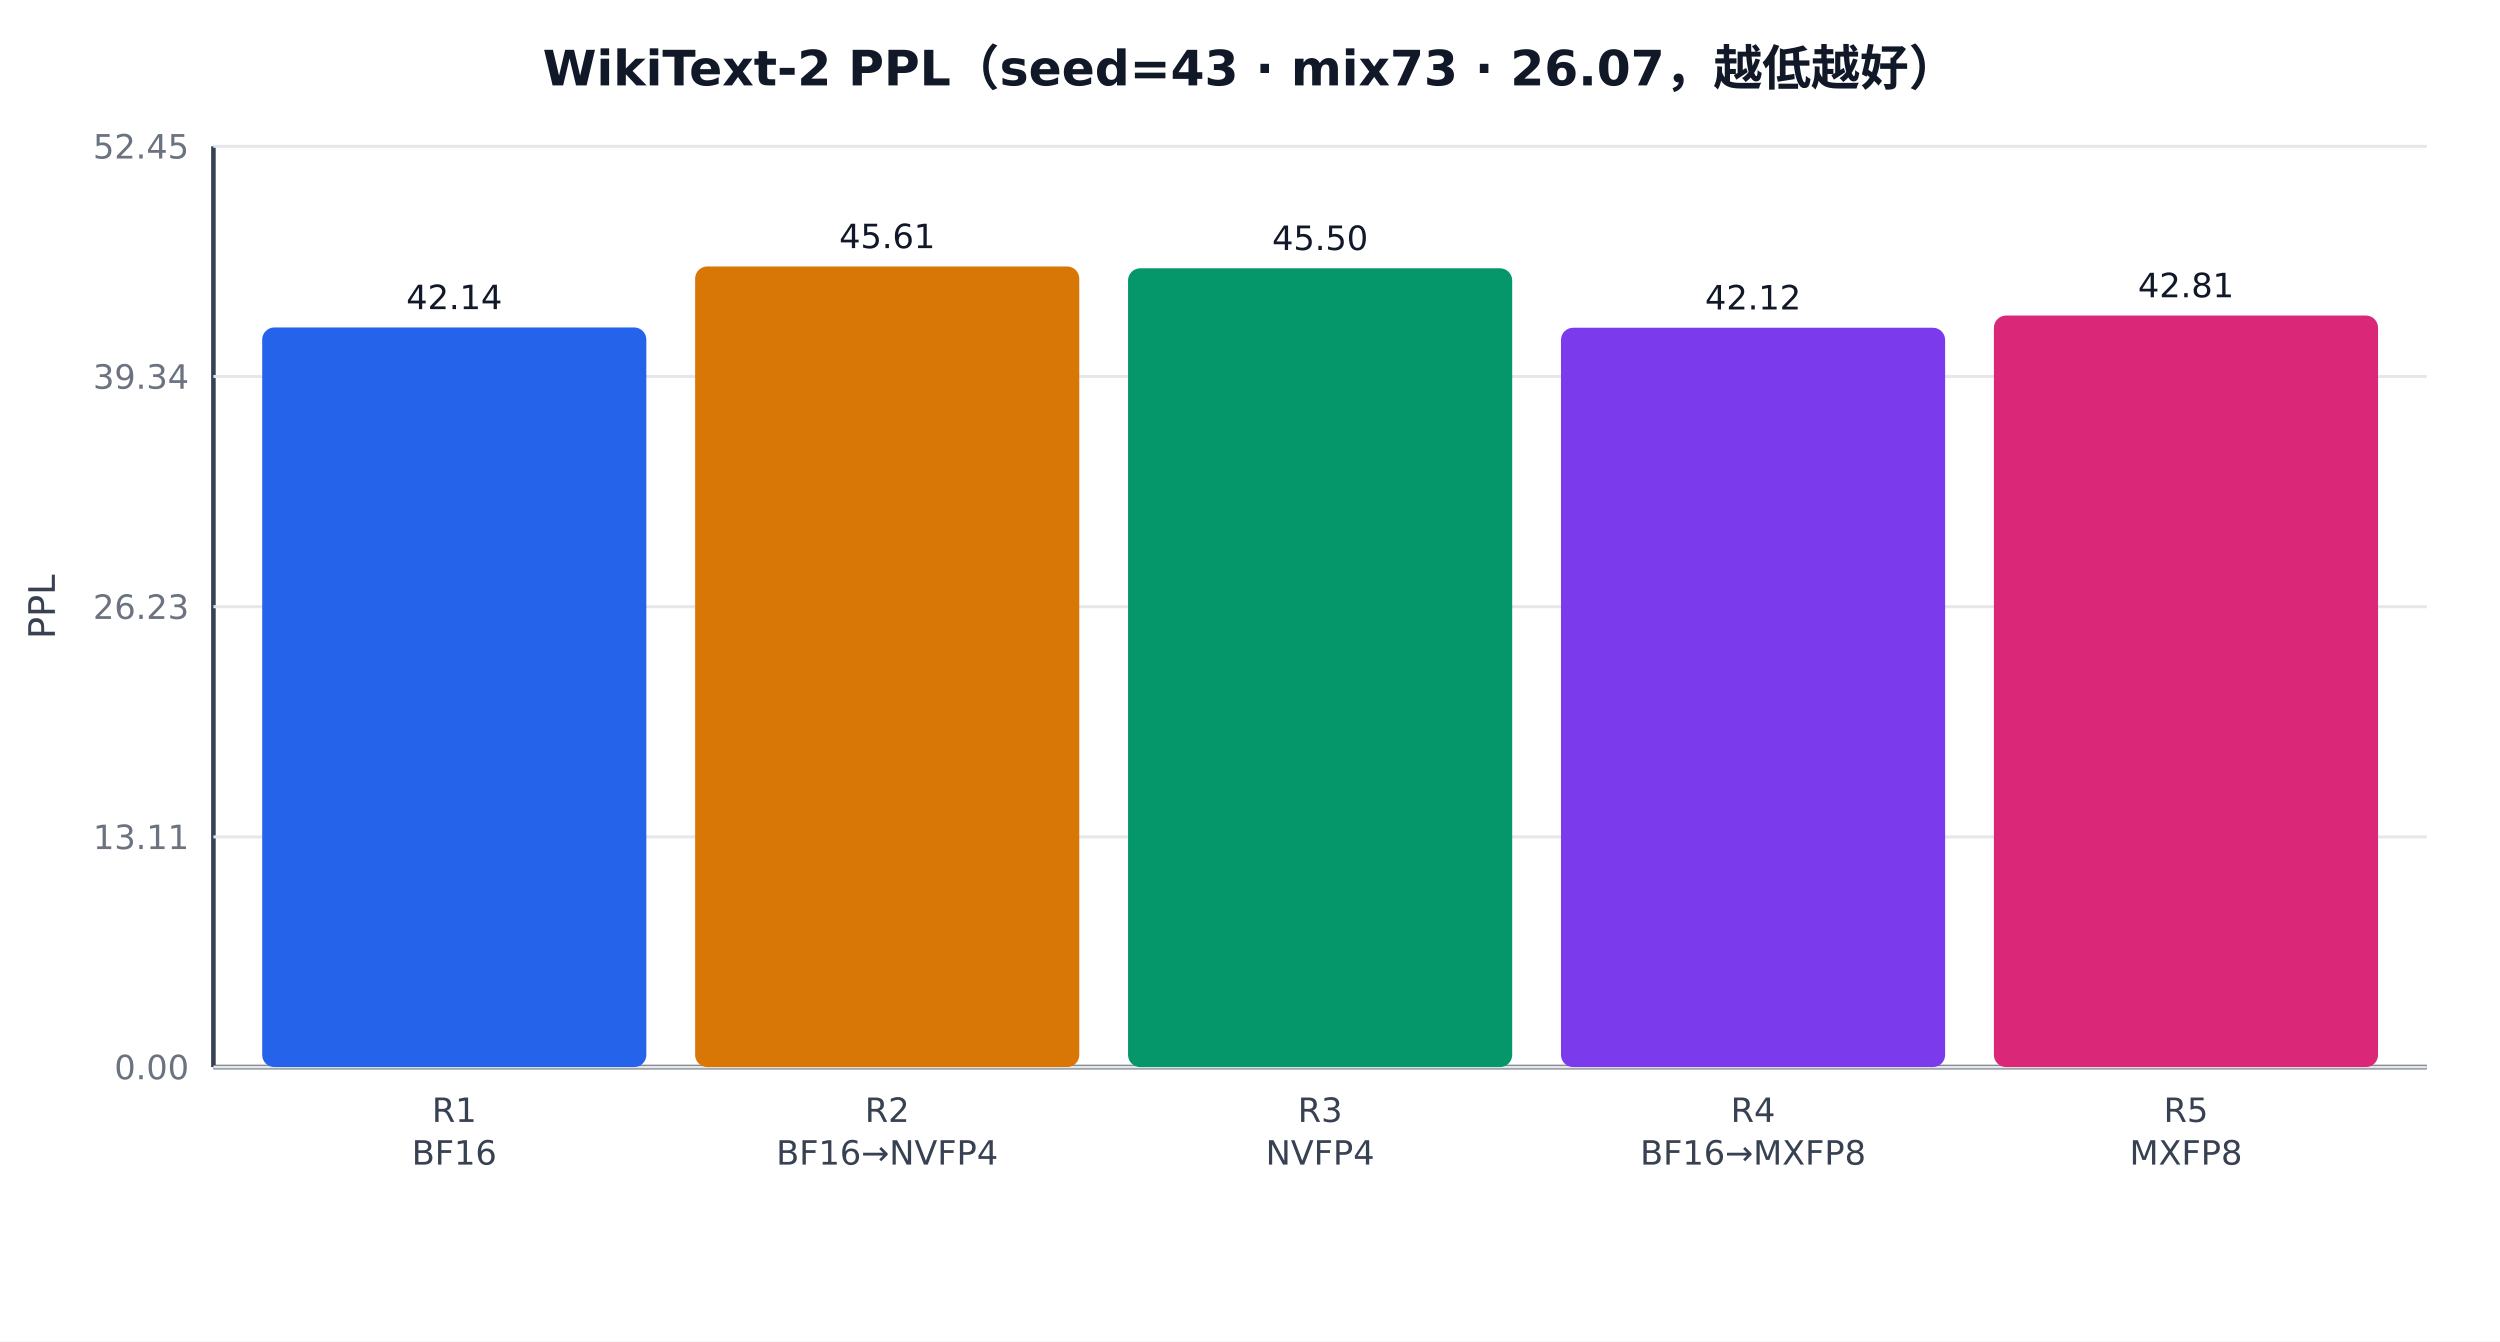
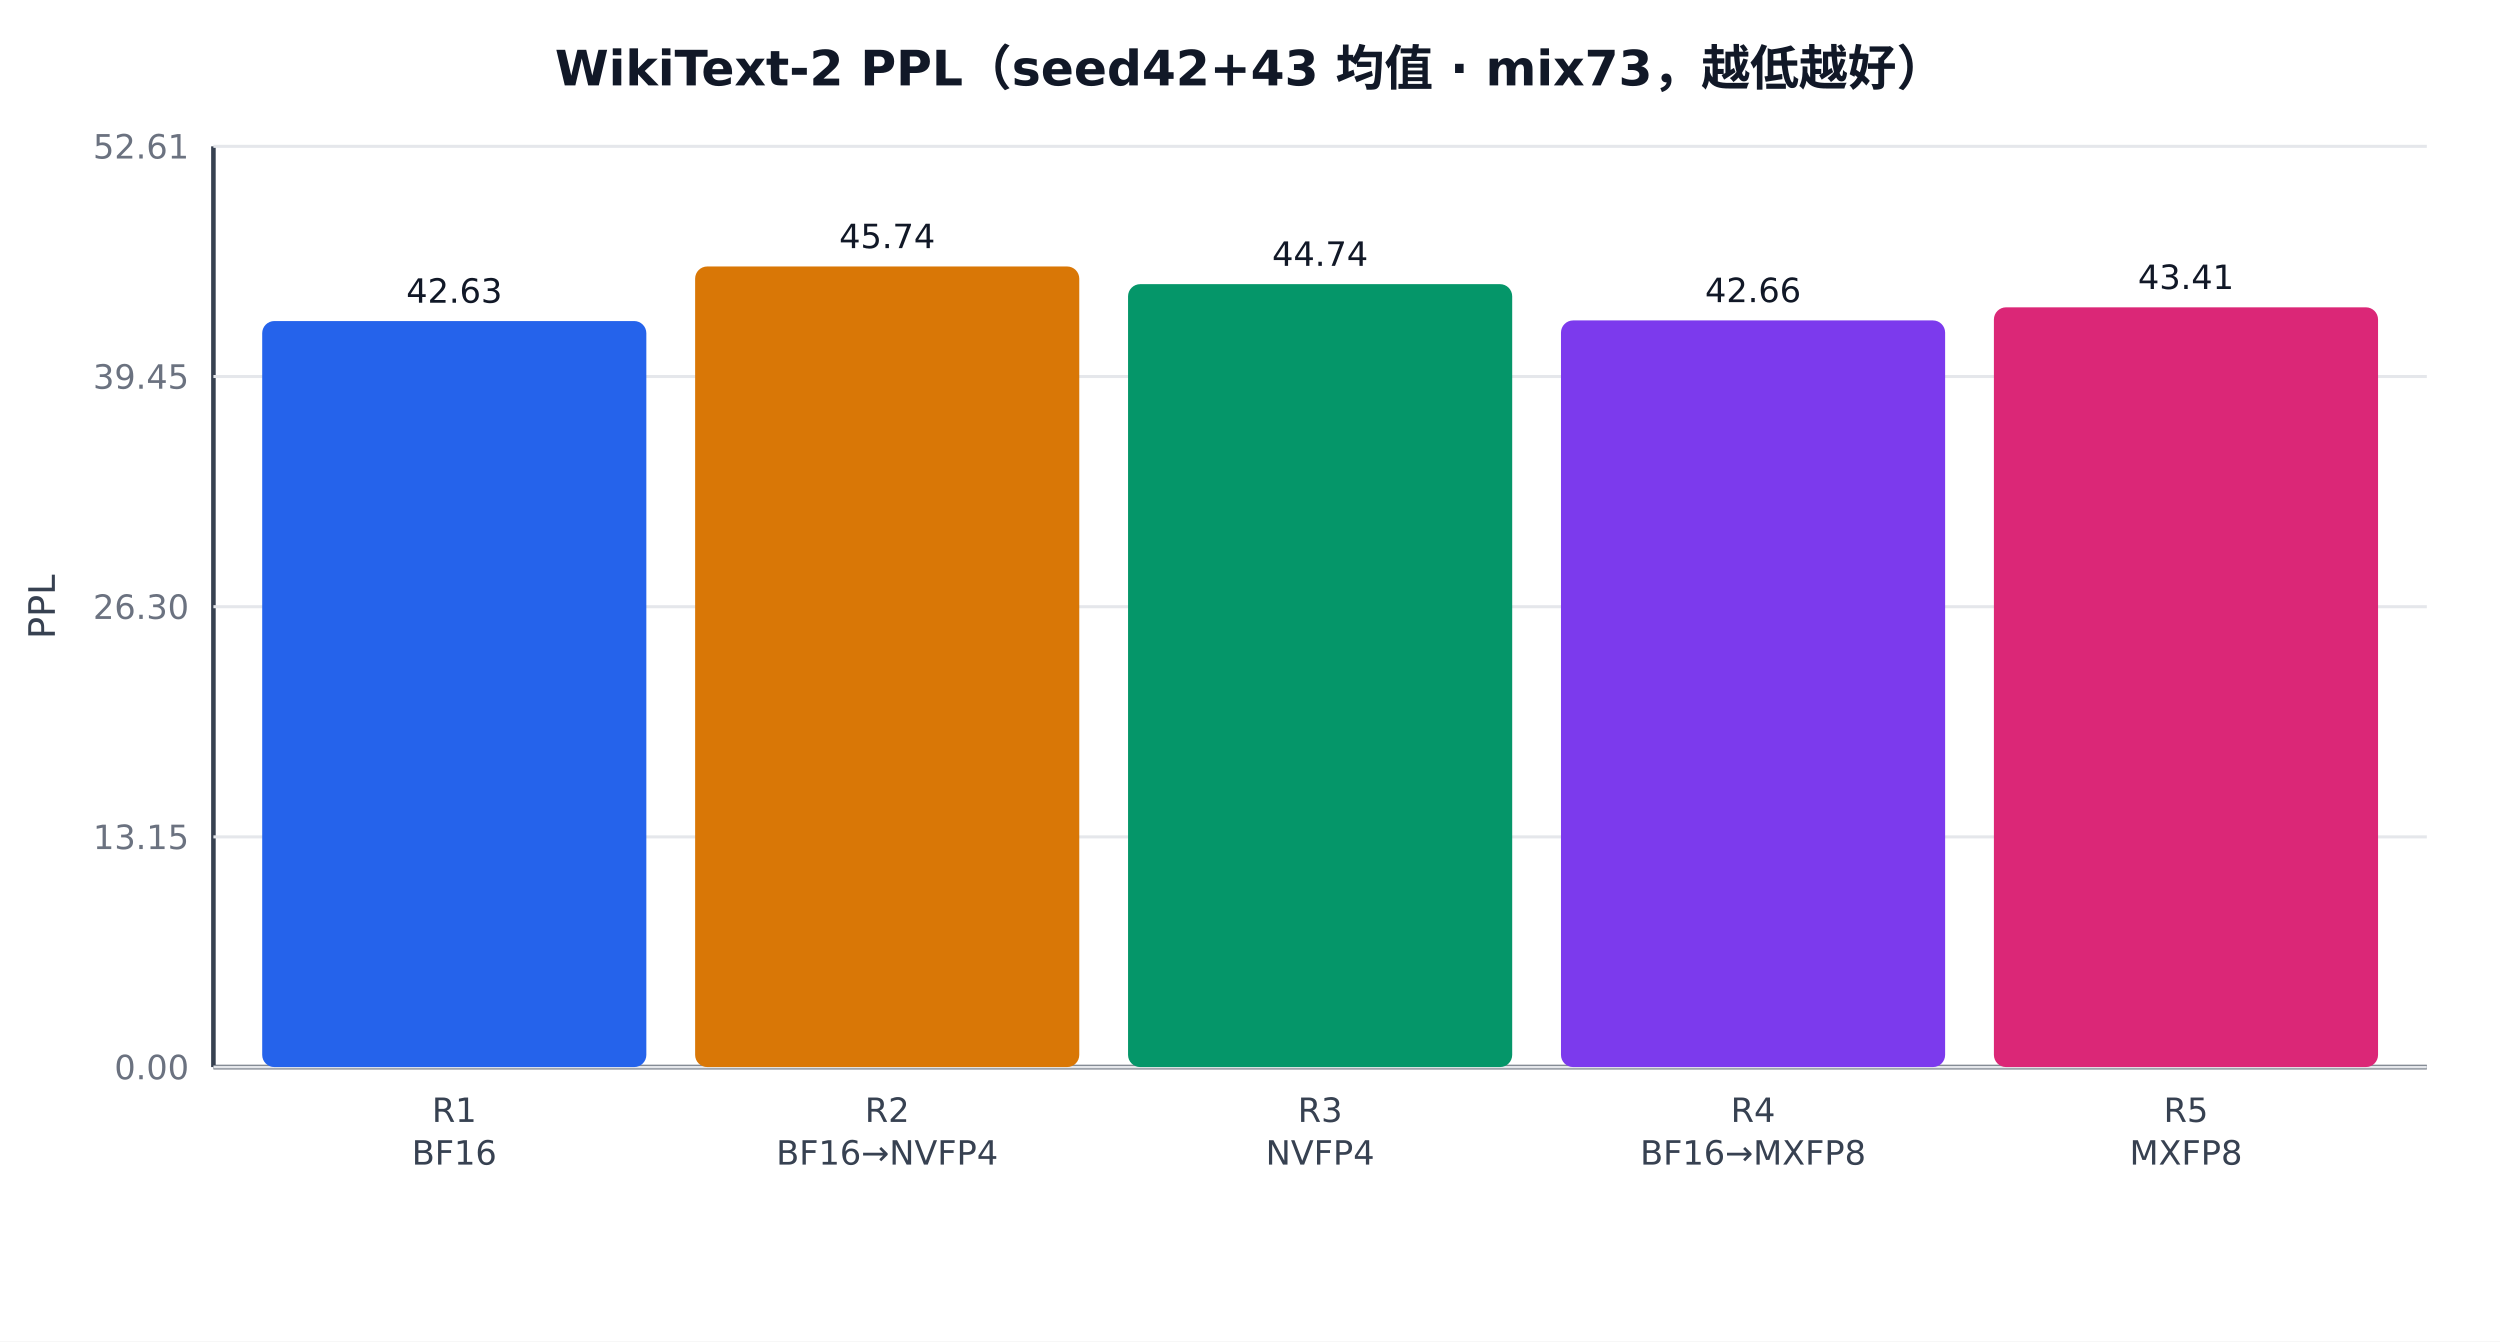
<svg xmlns="http://www.w3.org/2000/svg" width="820" height="440" viewBox="0 0 820 440">
  <rect width="100%" height="100%" fill="#ffffff" />
-   <text x="410.0" y="28" text-anchor="middle" font-family="DejaVu Sans,Arial,sans-serif" font-size="16" font-weight="600" fill="#111827">WikiText-2 PPL（seed=43 · mix73 · 26.07，越低越好）</text>
+   <text x="410.0" y="28" text-anchor="middle" font-family="DejaVu Sans,Arial,sans-serif" font-size="16" font-weight="600" fill="#111827">WikiText-2 PPL（seed42+43 均值 · mix73，越低越好）</text>
  <line x1="70" y1="48" x2="70" y2="350" stroke="#374151" stroke-width="1.5" />
  <line x1="70" y1="350" x2="796" y2="350" stroke="#374151" stroke-width="1.5" />
  <text x="18" y="199.0" text-anchor="middle" transform="rotate(-90 18 199.0)" font-family="DejaVu Sans,Arial,sans-serif" font-size="12" fill="#374151">PPL</text>
  <line x1="70" y1="350.0" x2="796" y2="350.0" stroke="#e5e7eb" stroke-width="1" />
  <text x="62" y="354.0" text-anchor="end" font-family="DejaVu Sans,Arial,sans-serif" font-size="11" fill="#6b7280">0.00</text>
  <line x1="70" y1="274.5" x2="796" y2="274.5" stroke="#e5e7eb" stroke-width="1" />
-   <text x="62" y="278.5" text-anchor="end" font-family="DejaVu Sans,Arial,sans-serif" font-size="11" fill="#6b7280">13.11</text>
+   <text x="62" y="278.5" text-anchor="end" font-family="DejaVu Sans,Arial,sans-serif" font-size="11" fill="#6b7280">13.15</text>
  <line x1="70" y1="199.0" x2="796" y2="199.0" stroke="#e5e7eb" stroke-width="1" />
-   <text x="62" y="203.0" text-anchor="end" font-family="DejaVu Sans,Arial,sans-serif" font-size="11" fill="#6b7280">26.23</text>
+   <text x="62" y="203.0" text-anchor="end" font-family="DejaVu Sans,Arial,sans-serif" font-size="11" fill="#6b7280">26.30</text>
  <line x1="70" y1="123.5" x2="796" y2="123.5" stroke="#e5e7eb" stroke-width="1" />
-   <text x="62" y="127.5" text-anchor="end" font-family="DejaVu Sans,Arial,sans-serif" font-size="11" fill="#6b7280">39.34</text>
+   <text x="62" y="127.5" text-anchor="end" font-family="DejaVu Sans,Arial,sans-serif" font-size="11" fill="#6b7280">39.45</text>
  <line x1="70" y1="48.0" x2="796" y2="48.0" stroke="#e5e7eb" stroke-width="1" />
-   <text x="62" y="52.0" text-anchor="end" font-family="DejaVu Sans,Arial,sans-serif" font-size="11" fill="#6b7280">52.45</text>
-   <rect x="86.0" y="107.4" width="126.0" height="242.6" rx="4" fill="#2563eb" />
-   <text x="149.0" y="101.4" text-anchor="middle" font-family="DejaVu Sans,Arial,sans-serif" font-size="11" fill="#111827">42.14</text>
+   <text x="62" y="52.0" text-anchor="end" font-family="DejaVu Sans,Arial,sans-serif" font-size="11" fill="#6b7280">52.61</text>
+   <rect x="86.0" y="105.3" width="126.0" height="244.7" rx="4" fill="#2563eb" />
+   <text x="149.0" y="99.3" text-anchor="middle" font-family="DejaVu Sans,Arial,sans-serif" font-size="11" fill="#111827">42.63</text>
  <text x="149.0" y="368.0" text-anchor="middle" font-family="DejaVu Sans,Arial,sans-serif" font-size="11" fill="#374151">R1</text>
  <text x="149.0" y="382.0" text-anchor="middle" font-family="DejaVu Sans,Arial,sans-serif" font-size="11" fill="#374151">BF16</text>
  <rect x="228.0" y="87.4" width="126.0" height="262.6" rx="4" fill="#d97706" />
-   <text x="291.0" y="81.4" text-anchor="middle" font-family="DejaVu Sans,Arial,sans-serif" font-size="11" fill="#111827">45.61</text>
+   <text x="291.0" y="81.4" text-anchor="middle" font-family="DejaVu Sans,Arial,sans-serif" font-size="11" fill="#111827">45.74</text>
  <text x="291.0" y="368.0" text-anchor="middle" font-family="DejaVu Sans,Arial,sans-serif" font-size="11" fill="#374151">R2</text>
  <text x="291.0" y="382.0" text-anchor="middle" font-family="DejaVu Sans,Arial,sans-serif" font-size="11" fill="#374151">BF16→NVFP4</text>
-   <rect x="370.0" y="88.0" width="126.0" height="262.0" rx="4" fill="#059669" />
-   <text x="433.0" y="82.0" text-anchor="middle" font-family="DejaVu Sans,Arial,sans-serif" font-size="11" fill="#111827">45.50</text>
+   <rect x="370.0" y="93.2" width="126.0" height="256.8" rx="4" fill="#059669" />
+   <text x="433.0" y="87.2" text-anchor="middle" font-family="DejaVu Sans,Arial,sans-serif" font-size="11" fill="#111827">44.74</text>
  <text x="433.0" y="368.0" text-anchor="middle" font-family="DejaVu Sans,Arial,sans-serif" font-size="11" fill="#374151">R3</text>
  <text x="433.0" y="382.0" text-anchor="middle" font-family="DejaVu Sans,Arial,sans-serif" font-size="11" fill="#374151">NVFP4</text>
-   <rect x="512.0" y="107.5" width="126.0" height="242.5" rx="4" fill="#7c3aed" />
-   <text x="575.0" y="101.5" text-anchor="middle" font-family="DejaVu Sans,Arial,sans-serif" font-size="11" fill="#111827">42.12</text>
+   <rect x="512.0" y="105.1" width="126.0" height="244.9" rx="4" fill="#7c3aed" />
+   <text x="575.0" y="99.1" text-anchor="middle" font-family="DejaVu Sans,Arial,sans-serif" font-size="11" fill="#111827">42.66</text>
  <text x="575.0" y="368.0" text-anchor="middle" font-family="DejaVu Sans,Arial,sans-serif" font-size="11" fill="#374151">R4</text>
  <text x="575.0" y="382.0" text-anchor="middle" font-family="DejaVu Sans,Arial,sans-serif" font-size="11" fill="#374151">BF16→MXFP8</text>
-   <rect x="654.0" y="103.5" width="126.0" height="246.5" rx="4" fill="#db2777" />
-   <text x="717.0" y="97.5" text-anchor="middle" font-family="DejaVu Sans,Arial,sans-serif" font-size="11" fill="#111827">42.81</text>
+   <rect x="654.0" y="100.8" width="126.0" height="249.2" rx="4" fill="#db2777" />
+   <text x="717.0" y="94.8" text-anchor="middle" font-family="DejaVu Sans,Arial,sans-serif" font-size="11" fill="#111827">43.41</text>
  <text x="717.0" y="368.0" text-anchor="middle" font-family="DejaVu Sans,Arial,sans-serif" font-size="11" fill="#374151">R5</text>
  <text x="717.0" y="382.0" text-anchor="middle" font-family="DejaVu Sans,Arial,sans-serif" font-size="11" fill="#374151">MXFP8</text>
</svg>
